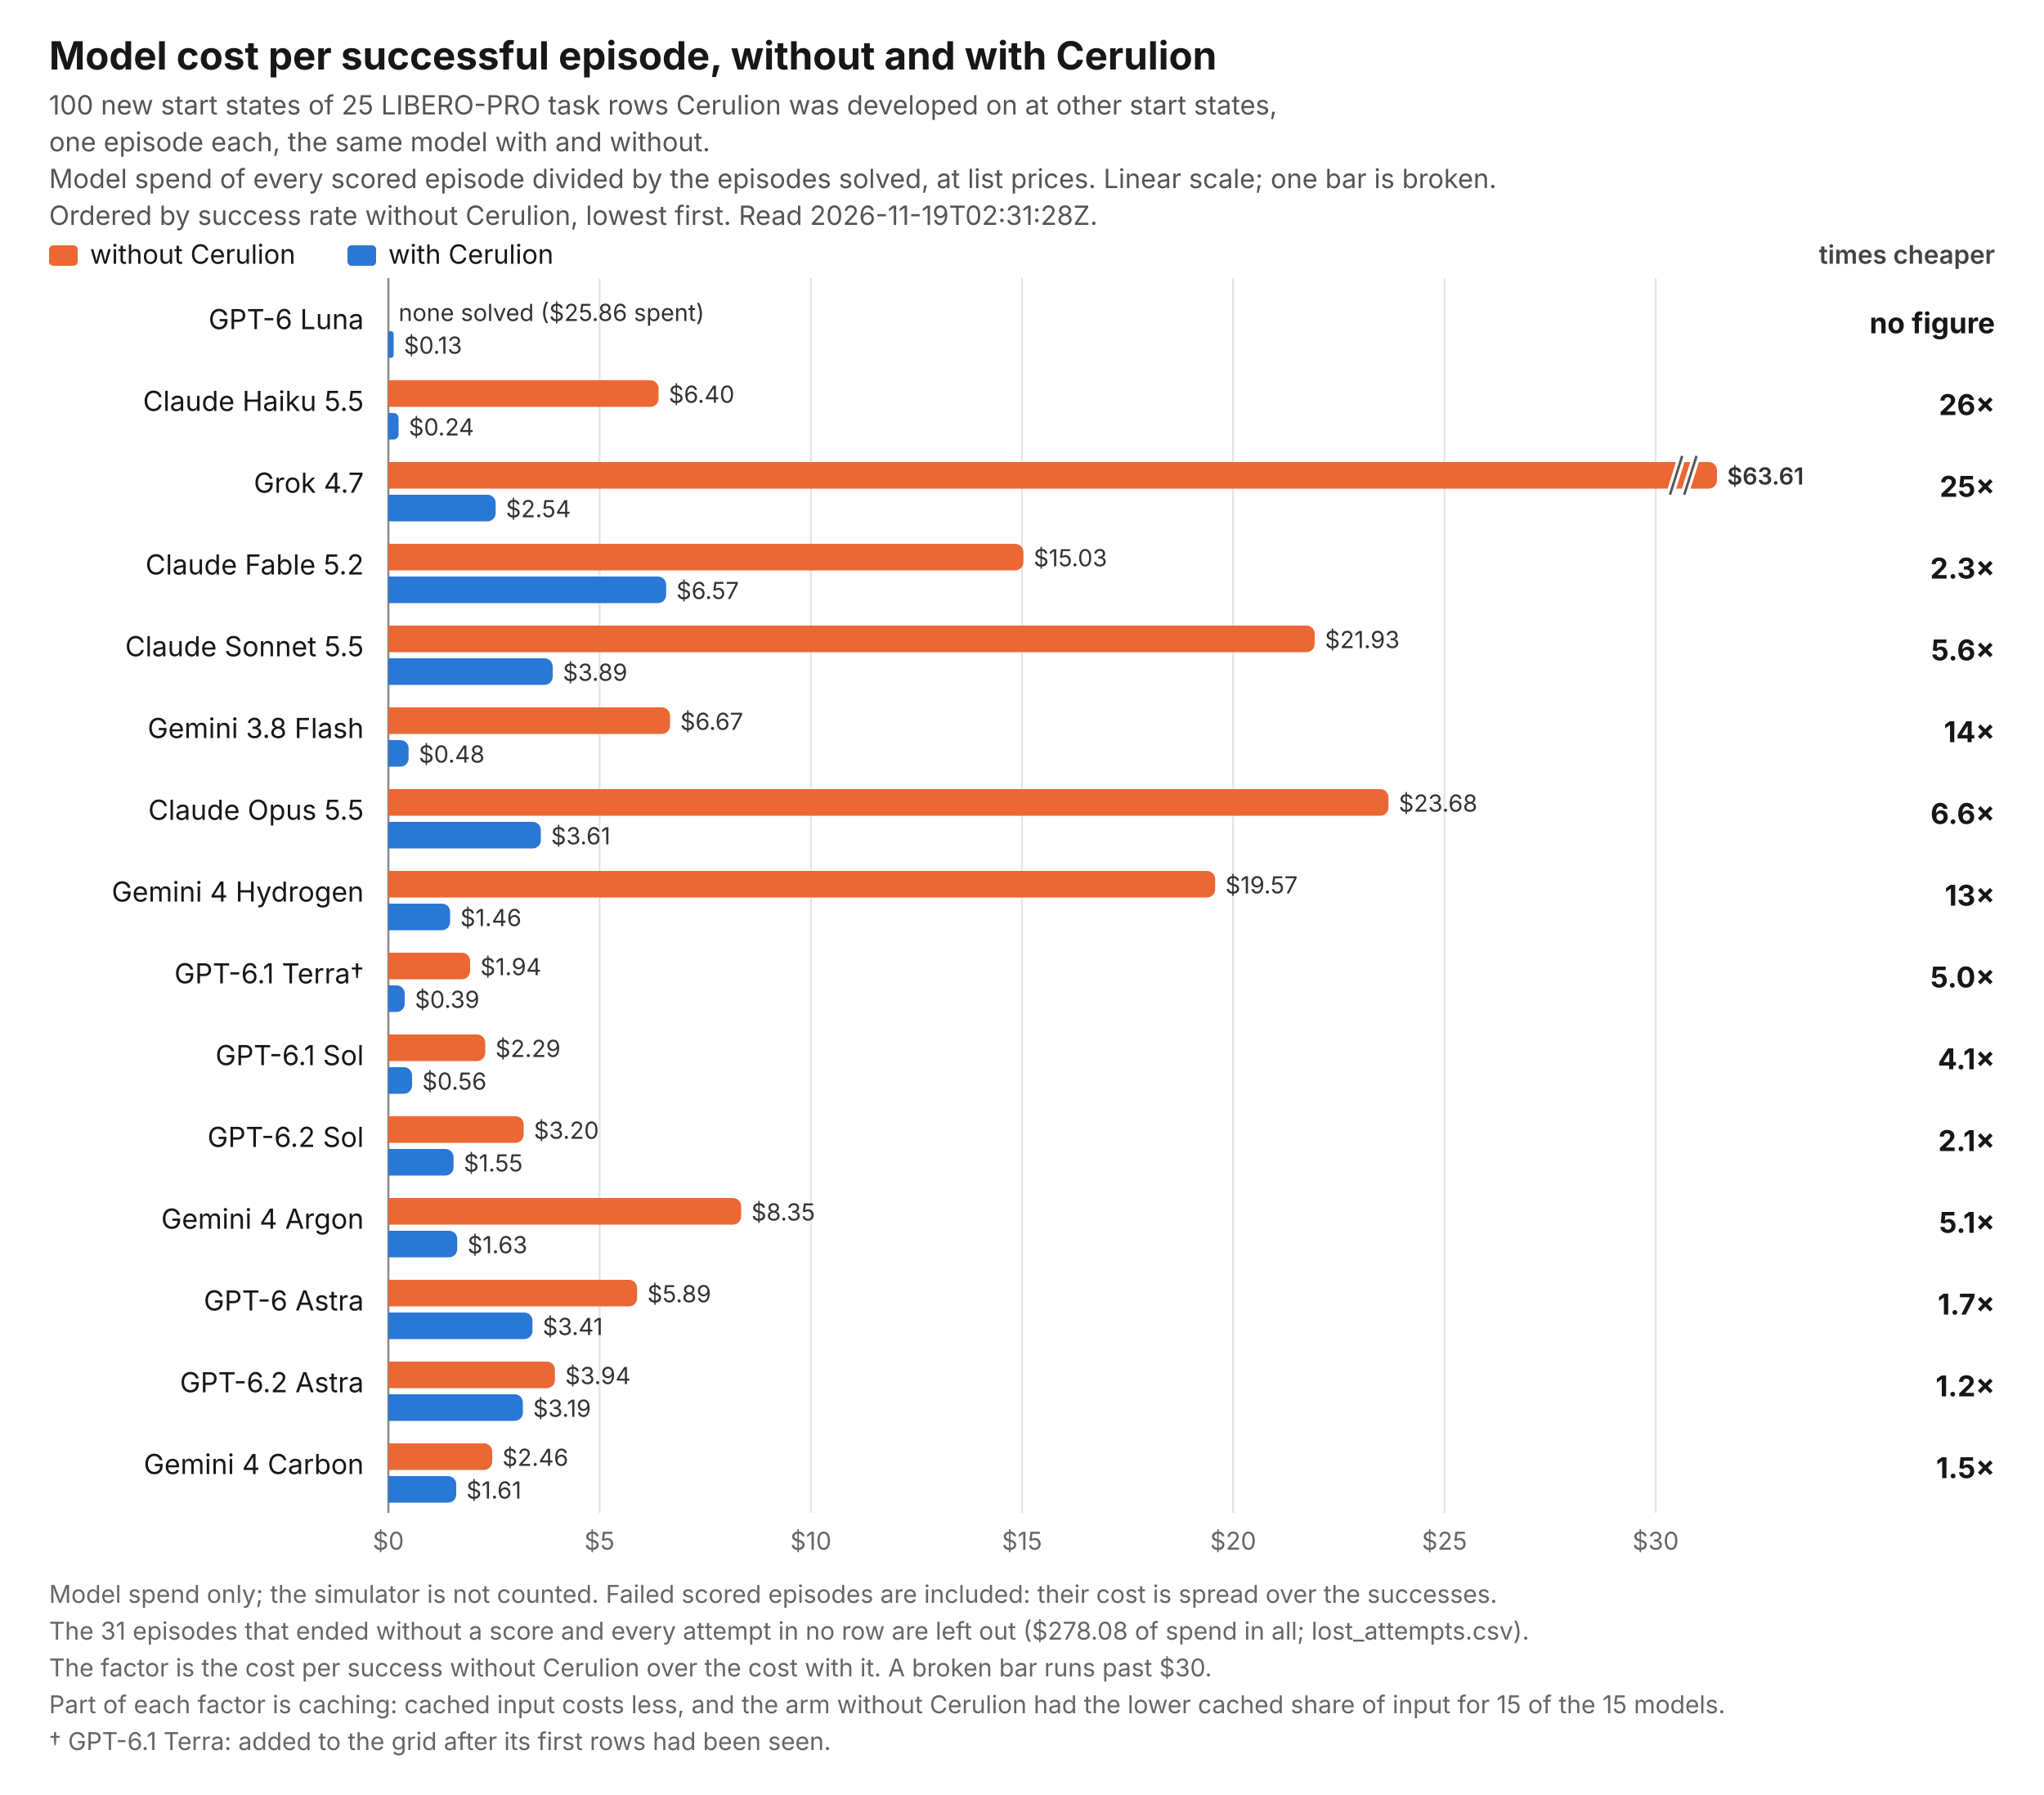
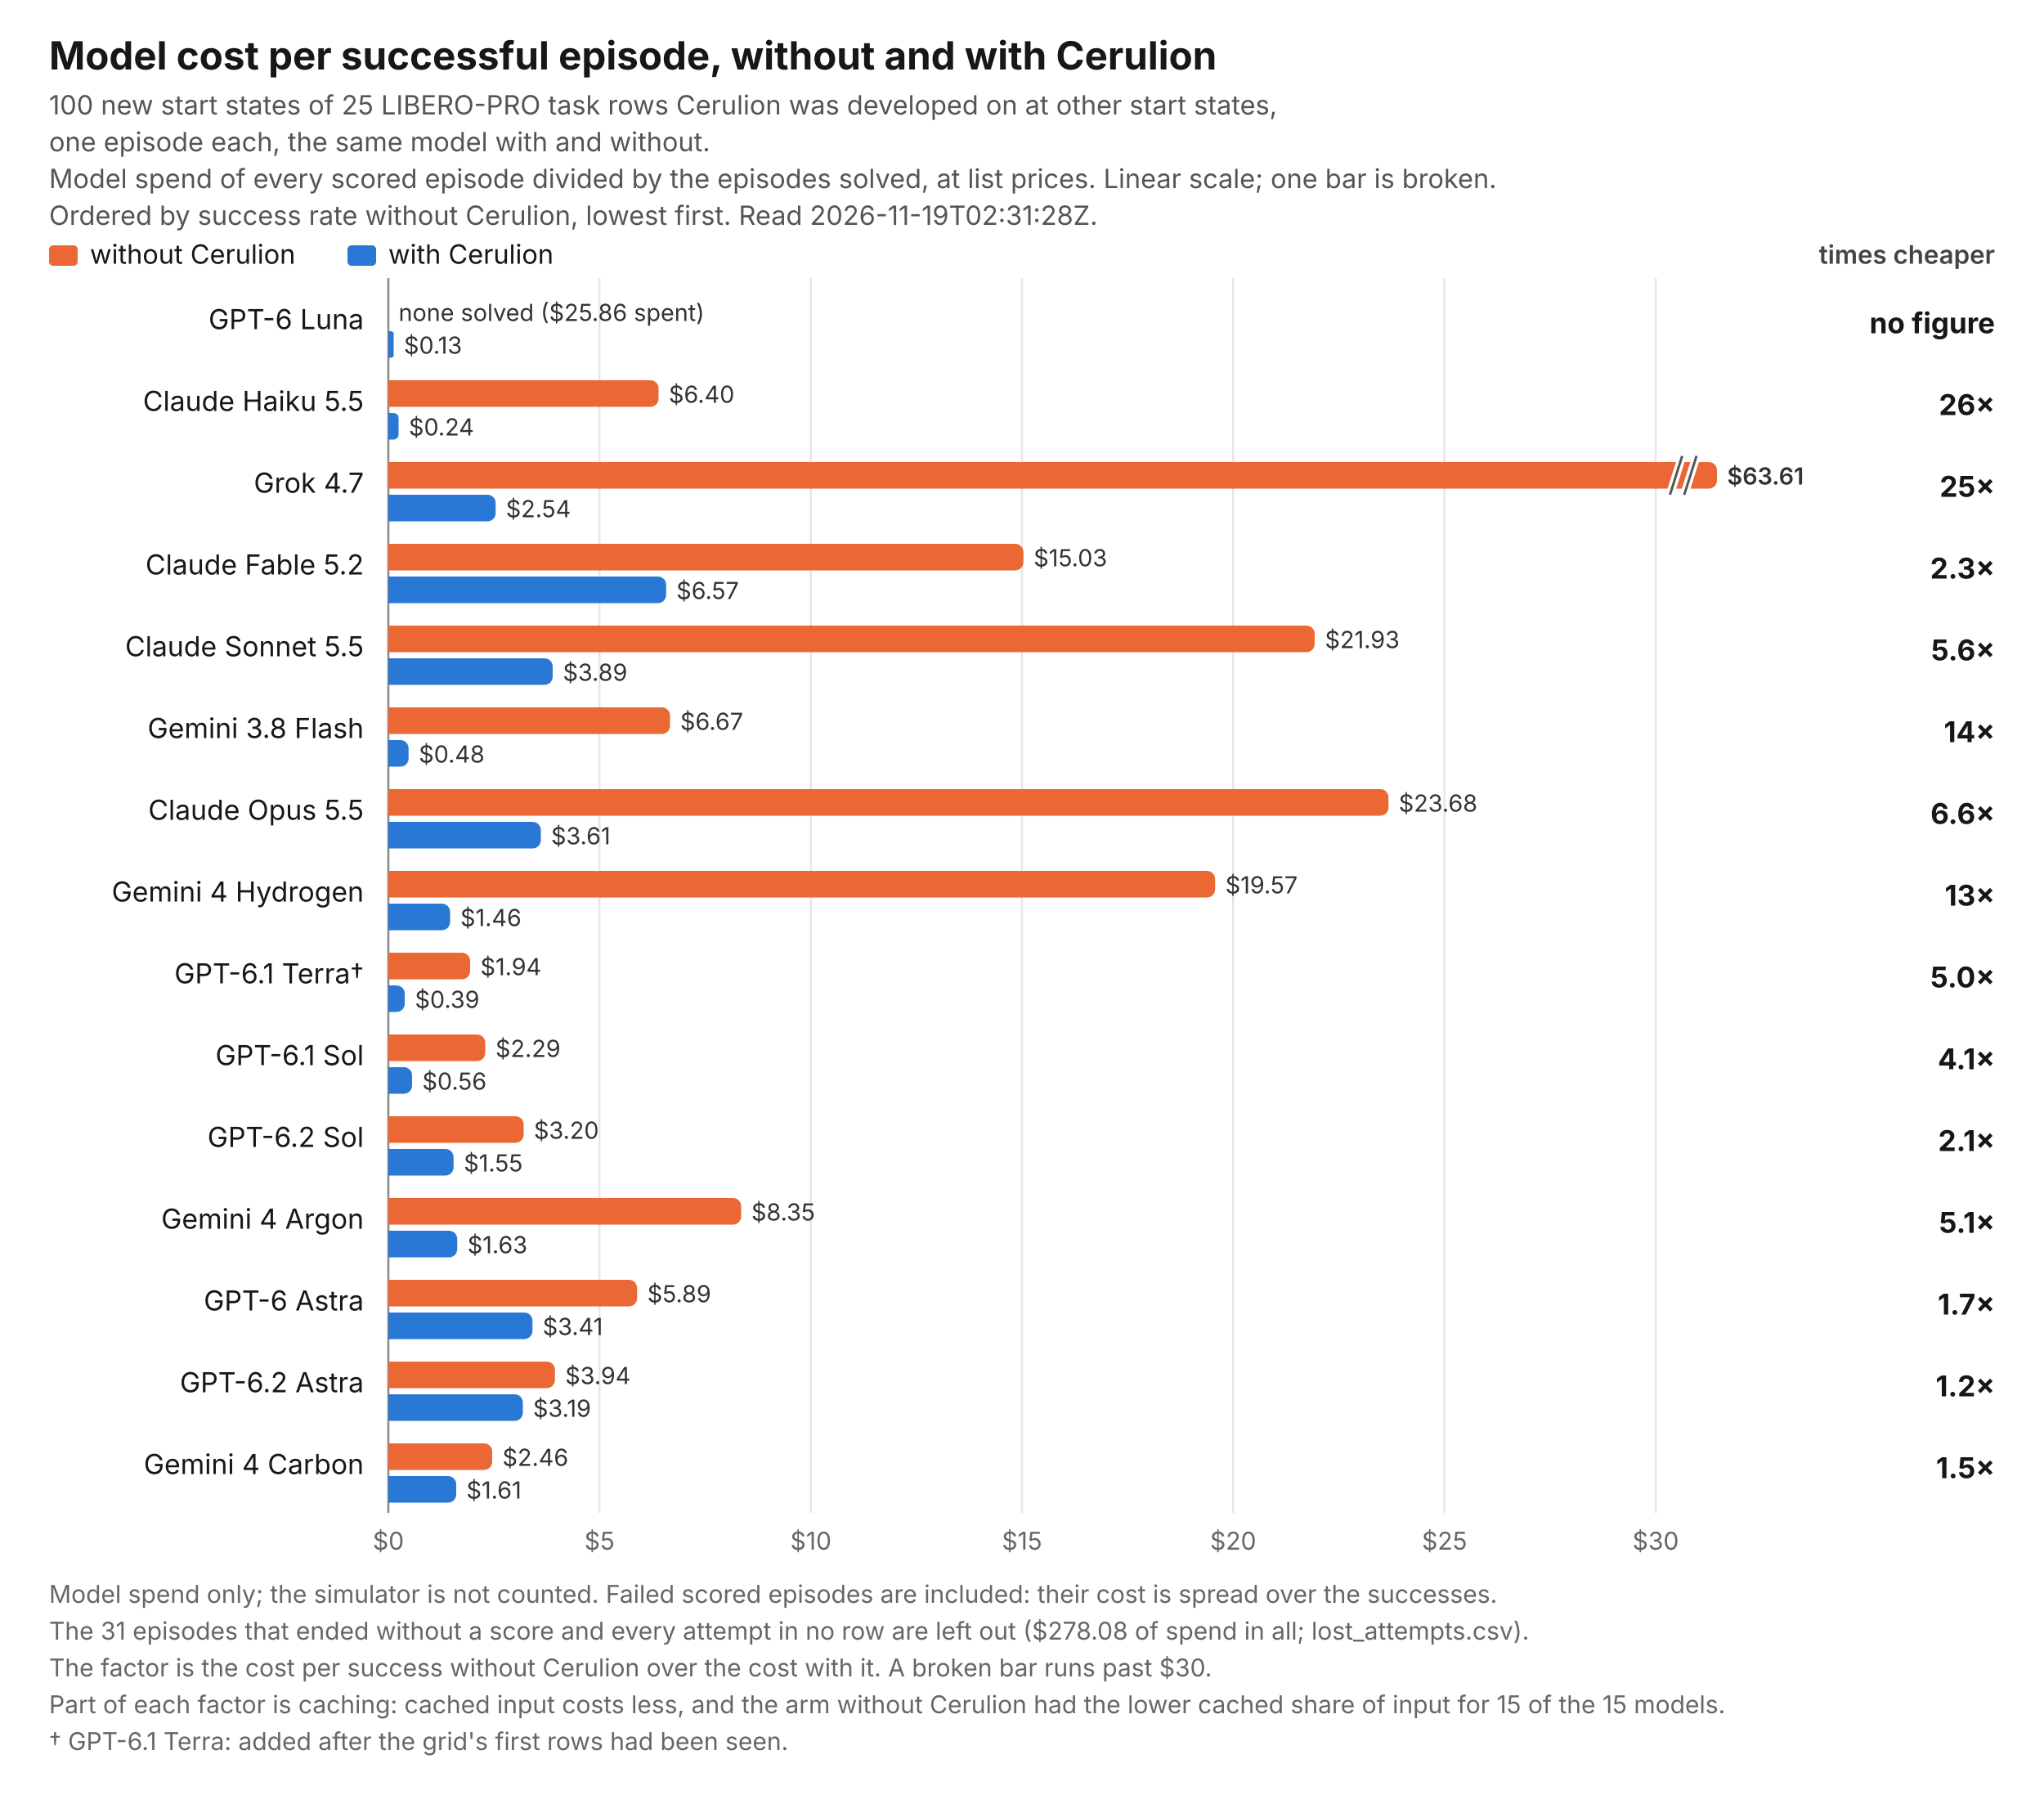
<svg xmlns="http://www.w3.org/2000/svg" viewBox="0 0 1000 878" font-family="system-ui,-apple-system,Segoe UI,sans-serif" role="img" aria-label="Model cost per successful episode, without and with Cerulion">
  <rect width="1000" height="878" fill="#fff" />
  <text x="24" y="34" font-size="19" font-weight="650" fill="#171717">Model cost per successful episode, without and with Cerulion</text>
  <text x="24" y="56" font-size="13" fill="#555">100 new start states of 25 LIBERO-PRO task rows Cerulion was developed on at other start states,</text>
  <text x="24" y="74" font-size="13" fill="#555">one episode each, the same model with and without.</text>
  <text x="24" y="92" font-size="13" fill="#555">Model spend of every scored episode divided by the episodes solved, at list prices. Linear scale; one bar is broken.</text>
  <text x="24" y="110" font-size="13" fill="#555">Ordered by success rate without Cerulion, lowest first. Read 2026-11-19T02:31:28Z.</text>
  <rect x="24" y="120" width="14" height="10" rx="2" fill="#eb6834" />
  <text x="44" y="129" font-size="13" fill="#171717">without Cerulion</text>
  <rect x="170" y="120" width="14" height="10" rx="2" fill="#2a78d6" />
  <text x="190" y="129" font-size="13" fill="#171717">with Cerulion</text>
  <text x="976" y="129" font-size="12.5" font-weight="600" fill="#444" text-anchor="end">times cheaper</text>
  <line x1="190.0" y1="136" x2="190.0" y2="740" stroke="#e6e6e6" stroke-width="1" />
  <text x="190.0" y="758" font-size="12" fill="#666" text-anchor="middle">$0</text>
  <line x1="293.3" y1="136" x2="293.3" y2="740" stroke="#e6e6e6" stroke-width="1" />
  <text x="293.3" y="758" font-size="12" fill="#666" text-anchor="middle">$5</text>
  <line x1="396.7" y1="136" x2="396.7" y2="740" stroke="#e6e6e6" stroke-width="1" />
  <text x="396.7" y="758" font-size="12" fill="#666" text-anchor="middle">$10</text>
  <line x1="500.0" y1="136" x2="500.0" y2="740" stroke="#e6e6e6" stroke-width="1" />
  <text x="500.0" y="758" font-size="12" fill="#666" text-anchor="middle">$15</text>
  <line x1="603.3" y1="136" x2="603.3" y2="740" stroke="#e6e6e6" stroke-width="1" />
  <text x="603.3" y="758" font-size="12" fill="#666" text-anchor="middle">$20</text>
  <line x1="706.7" y1="136" x2="706.7" y2="740" stroke="#e6e6e6" stroke-width="1" />
  <text x="706.7" y="758" font-size="12" fill="#666" text-anchor="middle">$25</text>
  <line x1="810.0" y1="136" x2="810.0" y2="740" stroke="#e6e6e6" stroke-width="1" />
  <text x="810.0" y="758" font-size="12" fill="#666" text-anchor="middle">$30</text>
  <line x1="190.0" y1="136" x2="190.0" y2="740" stroke="#8a8a8a" stroke-width="1" />
  <text x="178" y="161" font-size="13.5" fill="#171717" text-anchor="end">GPT-6 Luna</text>
  <text x="195.0" y="157" font-size="11.5" fill="#333">none solved ($25.86 spent)</text>
  <path d="M190.0,162 h1.3 a1.308,1.308 0 0 1 1.308,1.308 v10.4 a1.308,1.308 0 0 1 -1.308,1.308 h-1.3 z" fill="#2a78d6" />
  <text x="197.6" y="173" font-size="11.5" fill="#333">$0.13</text>
  <text x="976" y="163" font-size="14" font-weight="650" fill="#171717" text-anchor="end">no figure</text>
  <text x="178" y="201" font-size="13.5" fill="#171717" text-anchor="end">Claude Haiku 5.5</text>
  <path d="M190.0,186 h128.2 a4,4 0 0 1 4,4 v5.0 a4,4 0 0 1 -4,4 h-128.2 z" fill="#eb6834" />
  <text x="327.2" y="197" font-size="11.5" fill="#333">$6.40</text>
  <path d="M190.0,202 h2.5 a2.504,2.504 0 0 1 2.504,2.504 v8.0 a2.504,2.504 0 0 1 -2.504,2.504 h-2.5 z" fill="#2a78d6" />
  <text x="200.0" y="213" font-size="11.5" fill="#333">$0.24</text>
  <text x="976" y="203" font-size="14" font-weight="650" fill="#171717" text-anchor="end">26×</text>
  <text x="178" y="241" font-size="13.5" fill="#171717" text-anchor="end">Grok 4.7</text>
  <path d="M190.0,226 h646.0 a4,4 0 0 1 4,4 v5.0 a4,4 0 0 1 -4,4 h-646.0 z" fill="#eb6834" />
  <path d="M817.0,242 L823.0,223" stroke="#fff" stroke-width="4" />
  <path d="M817.0,242 L823.0,223" stroke="#555" stroke-width="1.2" />
  <path d="M824.0,242 L830.0,223" stroke="#fff" stroke-width="4" />
  <path d="M824.0,242 L830.0,223" stroke="#555" stroke-width="1.2" />
  <text x="845.0" y="237" font-size="11.5" font-weight="600" fill="#333">$63.61</text>
  <path d="M190.0,242 h48.5 a4,4 0 0 1 4,4 v5.0 a4,4 0 0 1 -4,4 h-48.5 z" fill="#2a78d6" />
  <text x="247.5" y="253" font-size="11.5" fill="#333">$2.54</text>
  <text x="976" y="243" font-size="14" font-weight="650" fill="#171717" text-anchor="end">25×</text>
  <text x="178" y="281" font-size="13.5" fill="#171717" text-anchor="end">Claude Fable 5.2</text>
  <path d="M190.0,266 h306.7 a4,4 0 0 1 4,4 v5.0 a4,4 0 0 1 -4,4 h-306.7 z" fill="#eb6834" />
  <text x="505.7" y="277" font-size="11.5" fill="#333">$15.03</text>
  <path d="M190.0,282 h131.9 a4,4 0 0 1 4,4 v5.0 a4,4 0 0 1 -4,4 h-131.9 z" fill="#2a78d6" />
  <text x="330.9" y="293" font-size="11.5" fill="#333">$6.57</text>
  <text x="976" y="283" font-size="14" font-weight="650" fill="#171717" text-anchor="end">2.3×</text>
  <text x="178" y="321" font-size="13.5" fill="#171717" text-anchor="end">Claude Sonnet 5.5</text>
  <path d="M190.0,306 h449.2 a4,4 0 0 1 4,4 v5.0 a4,4 0 0 1 -4,4 h-449.2 z" fill="#eb6834" />
  <text x="648.2" y="317" font-size="11.5" fill="#333">$21.93</text>
  <path d="M190.0,322 h76.4 a4,4 0 0 1 4,4 v5.0 a4,4 0 0 1 -4,4 h-76.4 z" fill="#2a78d6" />
  <text x="275.4" y="333" font-size="11.5" fill="#333">$3.89</text>
  <text x="976" y="323" font-size="14" font-weight="650" fill="#171717" text-anchor="end">5.6×</text>
  <text x="178" y="361" font-size="13.5" fill="#171717" text-anchor="end">Gemini 3.8 Flash</text>
  <path d="M190.0,346 h133.8 a4,4 0 0 1 4,4 v5.0 a4,4 0 0 1 -4,4 h-133.8 z" fill="#eb6834" />
  <text x="332.8" y="357" font-size="11.5" fill="#333">$6.67</text>
  <path d="M190.0,362 h5.9 a4,4 0 0 1 4,4 v5.0 a4,4 0 0 1 -4,4 h-5.9 z" fill="#2a78d6" />
  <text x="204.9" y="373" font-size="11.5" fill="#333">$0.48</text>
  <text x="976" y="363" font-size="14" font-weight="650" fill="#171717" text-anchor="end">14×</text>
  <text x="178" y="401" font-size="13.5" fill="#171717" text-anchor="end">Claude Opus 5.5</text>
  <path d="M190.0,386 h485.3 a4,4 0 0 1 4,4 v5.0 a4,4 0 0 1 -4,4 h-485.3 z" fill="#eb6834" />
  <text x="684.3" y="397" font-size="11.5" fill="#333">$23.68</text>
  <path d="M190.0,402 h70.6 a4,4 0 0 1 4,4 v5.0 a4,4 0 0 1 -4,4 h-70.6 z" fill="#2a78d6" />
  <text x="269.6" y="413" font-size="11.5" fill="#333">$3.61</text>
  <text x="976" y="403" font-size="14" font-weight="650" fill="#171717" text-anchor="end">6.6×</text>
  <text x="178" y="441" font-size="13.5" fill="#171717" text-anchor="end">Gemini 4 Hydrogen</text>
  <path d="M190.0,426 h400.5 a4,4 0 0 1 4,4 v5.0 a4,4 0 0 1 -4,4 h-400.5 z" fill="#eb6834" />
  <text x="599.5" y="437" font-size="11.5" fill="#333">$19.57</text>
  <path d="M190.0,442 h26.2 a4,4 0 0 1 4,4 v5.0 a4,4 0 0 1 -4,4 h-26.2 z" fill="#2a78d6" />
  <text x="225.2" y="453" font-size="11.5" fill="#333">$1.46</text>
  <text x="976" y="443" font-size="14" font-weight="650" fill="#171717" text-anchor="end">13×</text>
  <text x="178" y="481" font-size="13.5" fill="#171717" text-anchor="end">GPT-6.1 Terra†</text>
  <path d="M190.0,466 h36.0 a4,4 0 0 1 4,4 v5.0 a4,4 0 0 1 -4,4 h-36.0 z" fill="#eb6834" />
  <text x="235.0" y="477" font-size="11.5" fill="#333">$1.94</text>
  <path d="M190.0,482 h4.0 a3.994,3.994 0 0 1 3.994,3.994 v5.0 a3.994,3.994 0 0 1 -3.994,3.994 h-4.0 z" fill="#2a78d6" />
  <text x="203.0" y="493" font-size="11.5" fill="#333">$0.39</text>
  <text x="976" y="483" font-size="14" font-weight="650" fill="#171717" text-anchor="end">5.0×</text>
  <text x="178" y="521" font-size="13.5" fill="#171717" text-anchor="end">GPT-6.1 Sol</text>
  <path d="M190.0,506 h43.4 a4,4 0 0 1 4,4 v5.0 a4,4 0 0 1 -4,4 h-43.4 z" fill="#eb6834" />
  <text x="242.4" y="517" font-size="11.5" fill="#333">$2.29</text>
  <path d="M190.0,522 h7.6 a4,4 0 0 1 4,4 v5.0 a4,4 0 0 1 -4,4 h-7.6 z" fill="#2a78d6" />
  <text x="206.6" y="533" font-size="11.5" fill="#333">$0.56</text>
  <text x="976" y="523" font-size="14" font-weight="650" fill="#171717" text-anchor="end">4.1×</text>
  <text x="178" y="561" font-size="13.5" fill="#171717" text-anchor="end">GPT-6.2 Sol</text>
  <path d="M190.0,546 h62.2 a4,4 0 0 1 4,4 v5.0 a4,4 0 0 1 -4,4 h-62.2 z" fill="#eb6834" />
  <text x="261.2" y="557" font-size="11.5" fill="#333">$3.20</text>
  <path d="M190.0,562 h27.9 a4,4 0 0 1 4,4 v5.0 a4,4 0 0 1 -4,4 h-27.9 z" fill="#2a78d6" />
  <text x="226.9" y="573" font-size="11.5" fill="#333">$1.55</text>
  <text x="976" y="563" font-size="14" font-weight="650" fill="#171717" text-anchor="end">2.1×</text>
  <text x="178" y="601" font-size="13.5" fill="#171717" text-anchor="end">Gemini 4 Argon</text>
  <path d="M190.0,586 h168.6 a4,4 0 0 1 4,4 v5.0 a4,4 0 0 1 -4,4 h-168.6 z" fill="#eb6834" />
  <text x="367.6" y="597" font-size="11.5" fill="#333">$8.35</text>
  <path d="M190.0,602 h29.7 a4,4 0 0 1 4,4 v5.0 a4,4 0 0 1 -4,4 h-29.7 z" fill="#2a78d6" />
  <text x="228.7" y="613" font-size="11.5" fill="#333">$1.63</text>
  <text x="976" y="603" font-size="14" font-weight="650" fill="#171717" text-anchor="end">5.1×</text>
  <text x="178" y="641" font-size="13.5" fill="#171717" text-anchor="end">GPT-6 Astra</text>
  <path d="M190.0,626 h117.7 a4,4 0 0 1 4,4 v5.0 a4,4 0 0 1 -4,4 h-117.7 z" fill="#eb6834" />
  <text x="316.7" y="637" font-size="11.5" fill="#333">$5.89</text>
  <path d="M190.0,642 h66.5 a4,4 0 0 1 4,4 v5.0 a4,4 0 0 1 -4,4 h-66.5 z" fill="#2a78d6" />
  <text x="265.5" y="653" font-size="11.5" fill="#333">$3.41</text>
  <text x="976" y="643" font-size="14" font-weight="650" fill="#171717" text-anchor="end">1.7×</text>
  <text x="178" y="681" font-size="13.5" fill="#171717" text-anchor="end">GPT-6.2 Astra</text>
  <path d="M190.0,666 h77.5 a4,4 0 0 1 4,4 v5.0 a4,4 0 0 1 -4,4 h-77.5 z" fill="#eb6834" />
  <text x="276.5" y="677" font-size="11.5" fill="#333">$3.94</text>
  <path d="M190.0,682 h61.8 a4,4 0 0 1 4,4 v5.0 a4,4 0 0 1 -4,4 h-61.8 z" fill="#2a78d6" />
  <text x="260.8" y="693" font-size="11.5" fill="#333">$3.19</text>
  <text x="976" y="683" font-size="14" font-weight="650" fill="#171717" text-anchor="end">1.2×</text>
  <text x="178" y="721" font-size="13.5" fill="#171717" text-anchor="end">Gemini 4 Carbon</text>
  <path d="M190.0,706 h46.8 a4,4 0 0 1 4,4 v5.0 a4,4 0 0 1 -4,4 h-46.8 z" fill="#eb6834" />
  <text x="245.8" y="717" font-size="11.5" fill="#333">$2.46</text>
  <path d="M190.0,722 h29.2 a4,4 0 0 1 4,4 v5.0 a4,4 0 0 1 -4,4 h-29.2 z" fill="#2a78d6" />
  <text x="228.2" y="733" font-size="11.5" fill="#333">$1.61</text>
  <text x="976" y="723" font-size="14" font-weight="650" fill="#171717" text-anchor="end">1.5×</text>
  <text x="24" y="784" font-size="12" fill="#666">Model spend only; the simulator is not counted. Failed scored episodes are included: their cost is spread over the successes.</text>
  <text x="24" y="802" font-size="12" fill="#666">The 31 episodes that ended without a score and every attempt in no row are left out ($278.08 of spend in all; lost_attempts.csv).</text>
  <text x="24" y="820" font-size="12" fill="#666">The factor is the cost per success without Cerulion over the cost with it. A broken bar runs past $30.</text>
  <text x="24" y="838" font-size="12" fill="#666">Part of each factor is caching: cached input costs less, and the arm without Cerulion had the lower cached share of input for 15 of the 15 models.</text>
-   <text x="24" y="856" font-size="12" fill="#666">† GPT-6.1 Terra: added to the grid after its first rows had been seen.</text>
+   <text x="24" y="856" font-size="12" fill="#666">† GPT-6.1 Terra: added after the grid's first rows had been seen.</text>
</svg>
